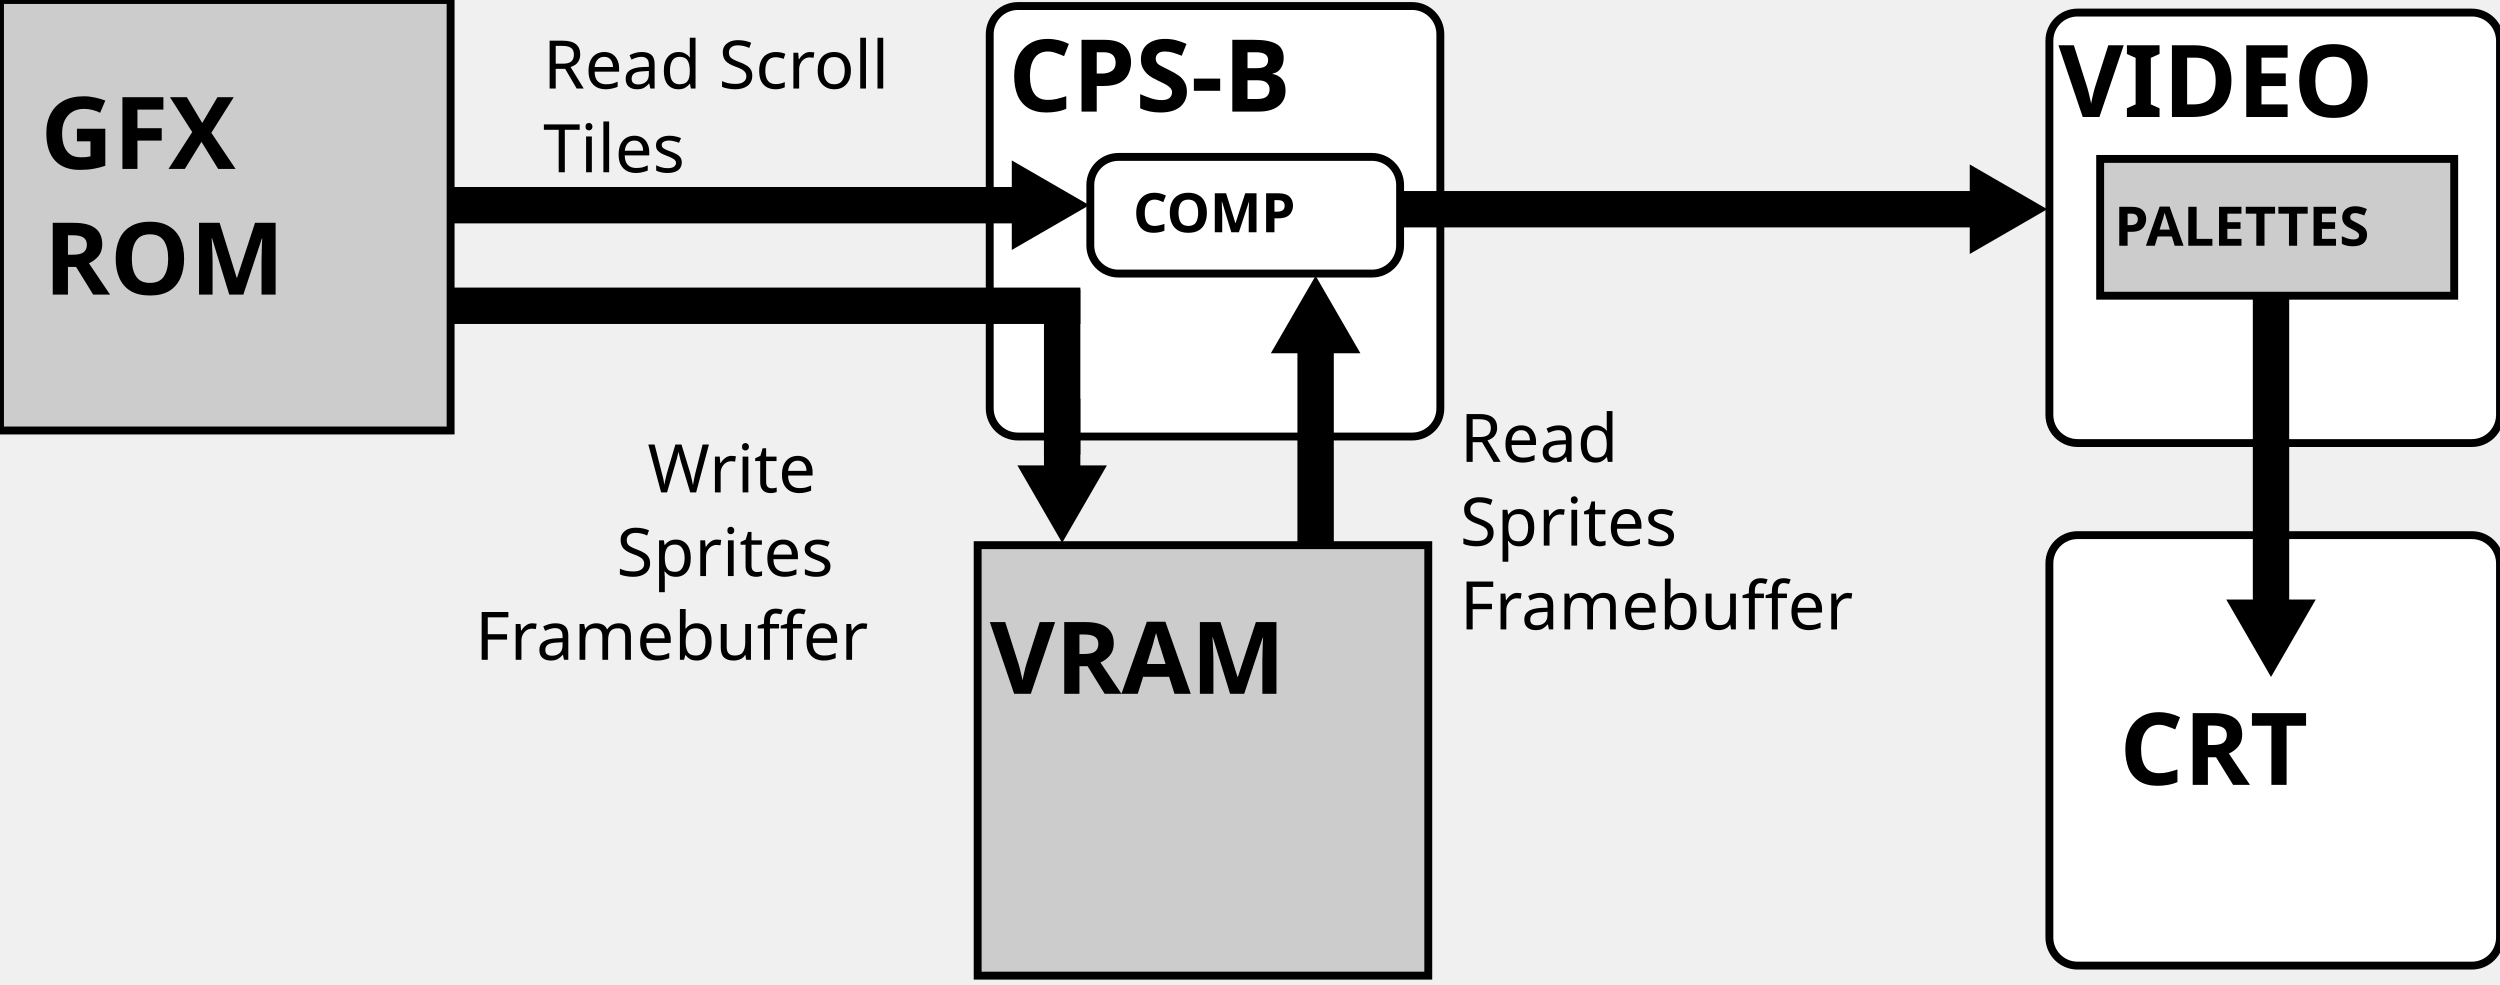
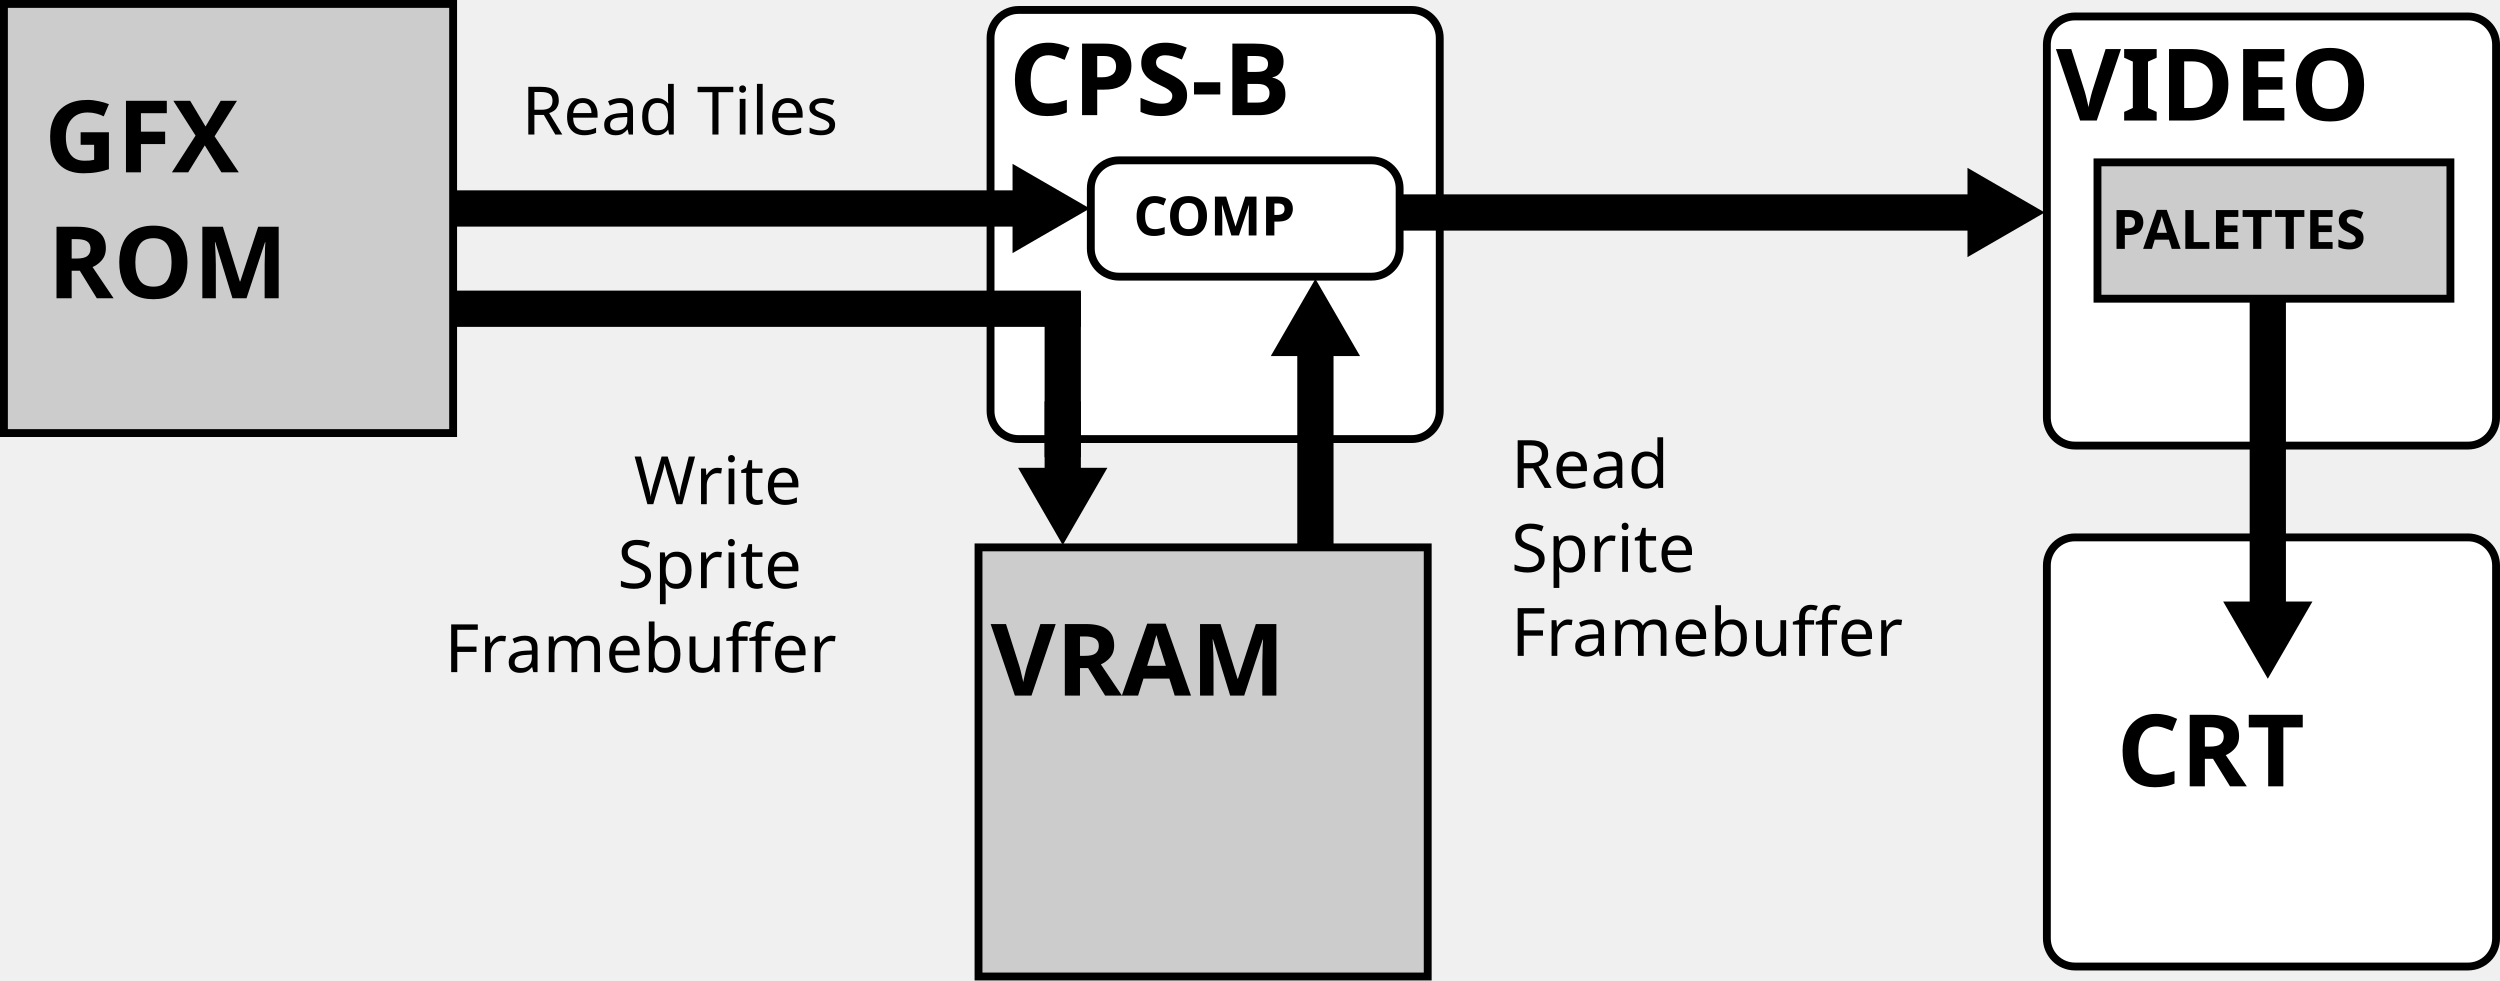
- <svg xmlns="http://www.w3.org/2000/svg" width="210.674mm" height="82.961mm" viewBox="0 0 210.674 82.961" version="1.1" id="svg276032">
+ <svg xmlns="http://www.w3.org/2000/svg" width="211.339mm" height="82.882mm" viewBox="0 0 211.339 82.882" version="1.1" id="svg276032">
  <defs id="defs276029">
-     <marker style="overflow:visible" id="TriangleOutS" refX="0.0" refY="0.0" orient="auto">
-       <path transform="scale(0.2)" style="fill-rule:evenodd;fill:context-stroke;stroke:context-stroke;stroke-width:1.0pt" d="M 5.77,0.0 L -2.88,5.0 L -2.88,-5.0 L 5.77,0.0 z " id="path276729" />
+     <marker style="overflow:visible" id="TriangleOutS" refX="0" refY="0" orient="auto">
+       <path transform="scale(0.2)" style="fill:context-stroke;fill-rule:evenodd;stroke:context-stroke;stroke-width:1pt" d="M 5.77,0 -2.88,5 V -5 Z" id="path276729" />
    </marker>
    <marker style="overflow:visible" id="TriangleOutS-6" refX="0" refY="0" orient="auto">
      <path transform="scale(0.2)" style="fill:context-stroke;fill-rule:evenodd;stroke:context-stroke;stroke-width:1pt" d="M 5.77,0 -2.88,5 V -5 Z" id="path276729-3" />
    </marker>
    <marker style="overflow:visible" id="TriangleOutS-6-7" refX="0" refY="0" orient="auto">
      <path transform="scale(0.2)" style="fill:context-stroke;fill-rule:evenodd;stroke:context-stroke;stroke-width:1pt" d="M 5.77,0 -2.88,5 V -5 Z" id="path276729-3-2" />
    </marker>
    <marker style="overflow:visible" id="TriangleOutS-3" refX="0" refY="0" orient="auto">
      <path transform="scale(0.2)" style="fill:context-stroke;fill-rule:evenodd;stroke:context-stroke;stroke-width:1pt" d="M 5.77,0 -2.88,5 V -5 Z" id="path276729-7" />
    </marker>
    <marker style="overflow:visible" id="TriangleOutS-3-4" refX="0" refY="0" orient="auto">
      <path transform="scale(0.2)" style="fill:context-stroke;fill-rule:evenodd;stroke:context-stroke;stroke-width:1pt" d="M 5.77,0 -2.88,5 V -5 Z" id="path276729-7-5" />
    </marker>
    <marker style="overflow:visible" id="TriangleOutS-7" refX="0" refY="0" orient="auto">
      <path transform="scale(0.2)" style="fill:context-stroke;fill-rule:evenodd;stroke:context-stroke;stroke-width:1pt" d="M 5.77,0 -2.88,5 V -5 Z" id="path276729-2" />
    </marker>
  </defs>
-   <g id="layer1" transform="translate(0.1400981,0.1173327)">
-     <rect style="fill:#cccccc;stroke-width:0.665;fill-opacity:1;stroke:#000000;stroke-opacity:1;stroke-miterlimit:4;stroke-dasharray:none" id="rect276132" width="37.973" height="36.277" x="-0.14" y="-0.117" />
+   <g id="layer1" transform="translate(0.4725981,0.4498327)">
+     <rect style="fill:#cccccc;fill-opacity:1;stroke:#000000;stroke-width:0.665;stroke-miterlimit:4;stroke-dasharray:none;stroke-opacity:1" id="rect276132" width="37.973" height="36.277" x="-0.14" y="-0.117" />
    <rect style="fill:#cccccc;fill-opacity:1;stroke:#000000;stroke-width:0.665;stroke-miterlimit:4;stroke-dasharray:none;stroke-opacity:1" id="rect276132-3" width="37.973" height="36.277" x="82.247" y="45.823" />
    <rect style="fill:#ffffff;fill-opacity:1;stroke:#000000;stroke-width:0.665;stroke-miterlimit:4;stroke-dasharray:none;stroke-opacity:1" id="rect276132-0" width="37.973" height="36.277" x="172.561" y="44.978" ry="2.373" />
    <rect style="fill:#ffffff;fill-opacity:1;stroke:#000000;stroke-width:0.665;stroke-miterlimit:4;stroke-dasharray:none;stroke-opacity:1" id="rect276132-0-1" width="37.973" height="36.277" x="83.264" y="0.391" ry="2.373" />
    <rect style="fill:#ffffff;fill-opacity:1;stroke:#000000;stroke-width:0.665;stroke-miterlimit:4;stroke-dasharray:none;stroke-opacity:1" id="rect276132-0-4" width="37.973" height="36.277" x="172.561" y="0.941" ry="2.373" />
    <path style="fill:none;stroke:#000000;stroke-width:3.065;stroke-linecap:butt;stroke-linejoin:miter;stroke-miterlimit:4;stroke-dasharray:none;stroke-opacity:1;marker-end:url(#TriangleOutS)" d="m 117.168,17.513 h 50.856" id="path276579" />
-     <path style="fill:none;stroke:#000000;stroke-width:3.065;stroke-linecap:butt;stroke-linejoin:miter;stroke-miterlimit:4;stroke-dasharray:none;stroke-opacity:1;marker-end:url(#TriangleOutS-7)" d="m 191.237,22.41 0,30.167" id="path276579-03" />
+     <path style="fill:none;stroke:#000000;stroke-width:3.065;stroke-linecap:butt;stroke-linejoin:miter;stroke-miterlimit:4;stroke-dasharray:none;stroke-opacity:1;marker-end:url(#TriangleOutS-7)" d="M 191.237,22.41 V 52.577" id="path276579-03" />
    <path style="fill:none;stroke:#000000;stroke-width:3.065;stroke-linecap:butt;stroke-linejoin:miter;stroke-miterlimit:4;stroke-dasharray:none;stroke-opacity:1;marker-end:url(#TriangleOutS-3)" d="m 89.367,33.475 v 7.798" id="path276579-0" />
-     <path style="fill:none;stroke:#000000;stroke-width:3.065;stroke-linecap:butt;stroke-linejoin:miter;stroke-miterlimit:4;stroke-dasharray:none;stroke-opacity:1;marker-end:url(#TriangleOutS-3-4)" d="m 110.726,45.965 0,-18.489" id="path276579-0-4" />
-     <path style="fill:none;stroke:#000000;stroke-width:3.065;stroke-linecap:butt;stroke-linejoin:miter;stroke-miterlimit:4;stroke-dasharray:none;stroke-opacity:1;marker-end:url(#TriangleOutS-6)" d="m 37.859,17.174 49.438,0" id="path276579-8" />
+     <path style="fill:none;stroke:#000000;stroke-width:3.065;stroke-linecap:butt;stroke-linejoin:miter;stroke-miterlimit:4;stroke-dasharray:none;stroke-opacity:1;marker-end:url(#TriangleOutS-3-4)" d="M 110.726,45.965 V 27.476" id="path276579-0-4" />
+     <path style="fill:none;stroke:#000000;stroke-width:3.065;stroke-linecap:butt;stroke-linejoin:miter;stroke-miterlimit:4;stroke-dasharray:none;stroke-opacity:1;marker-end:url(#TriangleOutS-6)" d="M 37.859,17.174 H 87.298" id="path276579-8" />
    <path style="fill:none;stroke:#000000;stroke-width:3.065;stroke-linecap:butt;stroke-linejoin:miter;stroke-miterlimit:4;stroke-dasharray:none;stroke-opacity:1" d="M 37.69,25.65 H 90.901" id="path276579-8-6" />
    <path style="fill:none;stroke:#000000;stroke-width:3.065;stroke-linecap:butt;stroke-linejoin:miter;stroke-miterlimit:4;stroke-dasharray:none;stroke-opacity:1" d="M 89.367,38.194 V 24.294" id="path276579-8-6-1" />
-     <text xml:space="preserve" style="font-style:normal;font-weight:normal;font-size:5.644px;line-height:1.25;font-family:sans-serif;fill:#000000;fill-opacity:1;stroke:none;stroke-width:0.265" x="45.63" y="7.342" id="text279039">
-       <tspan id="tspan279037" style="font-size:5.644px;stroke-width:0.265" x="45.63" y="7.342">Read Scroll</tspan>
-       <tspan style="font-size:5.644px;stroke-width:0.265" x="45.63" y="14.397" id="tspan279041">Tiles</tspan>
+     <text xml:space="preserve" style="font-style:normal;font-weight:normal;font-size:5.644px;line-height:1.25;font-family:sans-serif;fill:#000000;fill-opacity:1;stroke:none;stroke-width:0.265" x="43.641" y="10.922" id="text279039">
+       <tspan style="font-style:normal;font-variant:normal;font-weight:normal;font-stretch:normal;font-size:5.644px;font-family:'Roboto Mono';-inkscape-font-specification:'Roboto Mono';stroke-width:0.265" x="43.641" y="10.922" id="tspan279041">Read Tiles</tspan>
    </text>
-     <text xml:space="preserve" style="font-style:normal;font-weight:normal;font-size:5.644px;line-height:1.25;font-family:sans-serif;fill:#000000;fill-opacity:1;stroke:none;stroke-width:0.265" x="122.899" y="38.808" id="text279039-0">
-       <tspan id="tspan279037-3" style="font-size:5.644px;stroke-width:0.265" x="122.899" y="38.808">Read </tspan>
-       <tspan style="font-size:5.644px;stroke-width:0.265" x="122.899" y="45.863" id="tspan282423">Sprites</tspan>
-       <tspan style="font-size:5.644px;stroke-width:0.265" x="122.899" y="52.919" id="tspan279041-2">Framebuffer</tspan>
+     <text xml:space="preserve" style="font-style:normal;font-weight:normal;font-size:5.644px;line-height:1.25;font-family:sans-serif;fill:#000000;fill-opacity:1;stroke:none;stroke-width:0.265" x="127.276" y="40.797" id="text279039-0">
+       <tspan id="tspan279037-3" style="font-style:normal;font-variant:normal;font-weight:normal;font-stretch:normal;font-size:5.644px;font-family:'Roboto Mono';-inkscape-font-specification:'Roboto Mono';stroke-width:0.265" x="127.276" y="40.797">Read </tspan>
+       <tspan style="font-style:normal;font-variant:normal;font-weight:normal;font-stretch:normal;font-size:5.644px;font-family:'Roboto Mono';-inkscape-font-specification:'Roboto Mono';stroke-width:0.265" x="127.276" y="47.893" id="tspan282423">Sprite</tspan>
+       <tspan style="font-style:normal;font-variant:normal;font-weight:normal;font-stretch:normal;font-size:5.644px;font-family:'Roboto Mono';-inkscape-font-specification:'Roboto Mono';stroke-width:0.265" x="127.276" y="54.989" id="tspan279041-2">Framebuffer</tspan>
    </text>
-     <text xml:space="preserve" style="font-style:normal;font-weight:normal;font-size:5.644px;line-height:1.25;font-family:sans-serif;fill:#000000;fill-opacity:1;stroke:none;stroke-width:0.265" x="80.369" y="41.377" id="text279039-0-0">
-       <tspan id="tspan279037-3-6" style="font-size:5.644px;text-align:end;text-anchor:end;stroke-width:0.265" x="80.369" y="41.377">Write </tspan>
-       <tspan style="font-size:5.644px;text-align:end;text-anchor:end;stroke-width:0.265" x="80.369" y="48.433" id="tspan282423-2">Sprites</tspan>
-       <tspan style="font-size:5.644px;text-align:end;text-anchor:end;stroke-width:0.265" x="80.369" y="55.488" id="tspan279041-2-9">Framebuffer</tspan>
+     <text xml:space="preserve" style="font-style:normal;font-weight:normal;font-size:5.644px;line-height:1.25;font-family:sans-serif;fill:#000000;fill-opacity:1;stroke:none;stroke-width:0.265" x="77.584" y="42.173" id="text279039-0-0">
+       <tspan id="tspan279037-3-6" style="font-style:normal;font-variant:normal;font-weight:normal;font-stretch:normal;font-size:5.644px;font-family:'Roboto Mono';-inkscape-font-specification:'Roboto Mono';text-align:end;text-anchor:end;stroke-width:0.265" x="77.584" y="42.173">Write</tspan>
+       <tspan style="font-style:normal;font-variant:normal;font-weight:normal;font-stretch:normal;font-size:5.644px;font-family:'Roboto Mono';-inkscape-font-specification:'Roboto Mono';text-align:end;text-anchor:end;stroke-width:0.265" x="77.584" y="49.269" id="tspan282423-2">Sprite</tspan>
+       <tspan style="font-style:normal;font-variant:normal;font-weight:normal;font-stretch:normal;font-size:5.644px;font-family:'Roboto Mono';-inkscape-font-specification:'Roboto Mono';text-align:end;text-anchor:end;stroke-width:0.265" x="77.584" y="56.365" id="tspan279041-2-9">Framebuffer</tspan>
    </text>
    <text xml:space="preserve" style="font-style:normal;font-weight:normal;font-size:8.467px;line-height:1.25;font-family:sans-serif;fill:#000000;fill-opacity:1;stroke:none;stroke-width:0.265" x="19.197" y="14.122" id="text292927">
-       <tspan id="tspan292925" style="font-weight:bold;font-size:8.467px;text-align:center;text-anchor:middle;stroke-width:0.265" x="19.197" y="14.122">GFX</tspan>
-       <tspan style="font-weight:bold;font-size:8.467px;text-align:center;text-anchor:middle;stroke-width:0.265" x="19.197" y="24.706" id="tspan292929">ROM</tspan>
+       <tspan id="tspan292925" style="font-style:normal;font-variant:normal;font-weight:bold;font-stretch:normal;font-size:8.467px;font-family:'Roboto Mono';-inkscape-font-specification:'Roboto Mono Bold';text-align:center;text-anchor:middle;stroke-width:0.265" x="19.197" y="14.122">GFX</tspan>
+       <tspan style="font-style:normal;font-variant:normal;font-weight:bold;font-stretch:normal;font-size:8.467px;font-family:'Roboto Mono';-inkscape-font-specification:'Roboto Mono Bold';text-align:center;text-anchor:middle;stroke-width:0.265" x="19.197" y="24.767" id="tspan292929">ROM</tspan>
    </text>
-     <text xml:space="preserve" style="font-style:normal;font-weight:normal;font-size:8.467px;line-height:1.25;font-family:sans-serif;fill:#000000;fill-opacity:1;stroke:none;stroke-width:0.265" x="101.233" y="58.353" id="text292927-4">
-       <tspan style="font-weight:bold;font-size:8.467px;text-align:center;text-anchor:middle;stroke-width:0.265" x="101.233" y="58.353" id="tspan292929-3">VRAM</tspan>
+     <text xml:space="preserve" style="font-style:normal;font-weight:bold;font-size:8.467px;line-height:1.25;font-family:'Roboto Mono';fill:#000000;fill-opacity:1;stroke:none;stroke-width:0.265;-inkscape-font-specification:'Roboto Mono Bold';font-stretch:normal;font-variant:normal" x="101.233" y="58.353" id="text292927-4">
+       <tspan style="font-weight:bold;font-size:8.467px;text-align:center;text-anchor:middle;stroke-width:0.265;-inkscape-font-specification:'Roboto Mono Bold';font-family:'Roboto Mono';font-style:normal;font-stretch:normal;font-variant:normal" x="101.233" y="58.353" id="tspan292929-3">VRAM</tspan>
    </text>
    <text xml:space="preserve" style="font-style:normal;font-weight:normal;font-size:8.467px;line-height:1.25;font-family:sans-serif;fill:#000000;fill-opacity:1;stroke:none;stroke-width:0.265" x="192.1" y="9.741" id="text292927-4-7">
-       <tspan style="font-weight:bold;font-size:8.467px;text-align:center;text-anchor:middle;stroke-width:0.265" x="192.1" y="9.741" id="tspan292929-3-2">VIDEO</tspan>
+       <tspan style="font-style:normal;font-variant:normal;font-weight:bold;font-stretch:normal;font-size:8.467px;font-family:'Roboto Mono';-inkscape-font-specification:'Roboto Mono Bold';text-align:center;text-anchor:middle;stroke-width:0.265" x="192.1" y="9.741" id="tspan292929-3-2">VIDEO</tspan>
    </text>
    <text xml:space="preserve" style="font-style:normal;font-weight:normal;font-size:8.467px;line-height:1.25;font-family:sans-serif;fill:#000000;fill-opacity:1;stroke:none;stroke-width:0.265" x="191.92" y="66.022" id="text292927-4-7-0">
-       <tspan style="font-weight:bold;font-size:8.467px;text-align:center;text-anchor:middle;stroke-width:0.265" x="191.92" y="66.022" id="tspan292929-3-2-9">CRT</tspan>
+       <tspan style="font-style:normal;font-variant:normal;font-weight:bold;font-stretch:normal;font-size:8.467px;font-family:'Roboto Mono';-inkscape-font-specification:'Roboto Mono Bold';text-align:center;text-anchor:middle;stroke-width:0.265" x="191.92" y="66.022" id="tspan292929-3-2-9">CRT</tspan>
    </text>
    <text xml:space="preserve" style="font-style:normal;font-weight:normal;font-size:8.467px;line-height:1.25;font-family:sans-serif;fill:#000000;fill-opacity:1;stroke:none;stroke-width:0.265" x="102.24" y="9.285" id="text292927-4-7-0-5">
-       <tspan style="font-weight:bold;font-size:8.467px;text-align:center;text-anchor:middle;stroke-width:0.265" x="102.24" y="9.285" id="tspan292929-3-2-9-8">CPS-B</tspan>
+       <tspan style="font-style:normal;font-variant:normal;font-weight:bold;font-stretch:normal;font-size:8.467px;font-family:'Roboto Mono';-inkscape-font-specification:'Roboto Mono Bold';text-align:center;text-anchor:middle;stroke-width:0.265" x="102.24" y="9.285" id="tspan292929-3-2-9-8">CPS-B</tspan>
    </text>
    <rect style="fill:#cccccc;fill-opacity:1;stroke:#000000;stroke-width:0.665;stroke-miterlimit:4;stroke-dasharray:none;stroke-opacity:1" id="rect276132-3-7" width="29.836" height="11.527" x="176.839" y="13.275" />
    <text xml:space="preserve" style="font-style:normal;font-weight:normal;font-size:4.586px;line-height:1.25;font-family:sans-serif;fill:#000000;fill-opacity:1;stroke:none;stroke-width:0.265" x="191.761" y="20.591" id="text292927-4-5">
-       <tspan style="font-weight:bold;font-size:4.586px;text-align:center;text-anchor:middle;stroke-width:0.265" x="191.761" y="20.591" id="tspan292929-3-4">PALETTES</tspan>
+       <tspan style="font-style:normal;font-variant:normal;font-weight:bold;font-stretch:normal;font-size:4.586px;font-family:'Roboto Mono';-inkscape-font-specification:'Roboto Mono Bold';text-align:center;text-anchor:middle;stroke-width:0.265" x="191.761" y="20.591" id="tspan292929-3-4">PALETTES</tspan>
    </text>
    <rect style="fill:#ffffff;fill-opacity:1;stroke:#000000;stroke-width:0.665;stroke-miterlimit:4;stroke-dasharray:none;stroke-opacity:1" id="rect276132-0-0" width="26.106" height="9.832" x="91.74" y="13.105" ry="2.373" />
    <text xml:space="preserve" style="font-style:normal;font-weight:normal;font-size:4.586px;line-height:1.25;font-family:sans-serif;fill:#000000;fill-opacity:1;stroke:none;stroke-width:0.265" x="105.165" y="19.454" id="text292927-4-5-5">
      <tspan style="font-weight:bold;font-size:4.586px;text-align:center;text-anchor:middle;stroke-width:0.265" x="105.165" y="19.454" id="tspan292929-3-4-0">COMP</tspan>
    </text>
  </g>
</svg>
